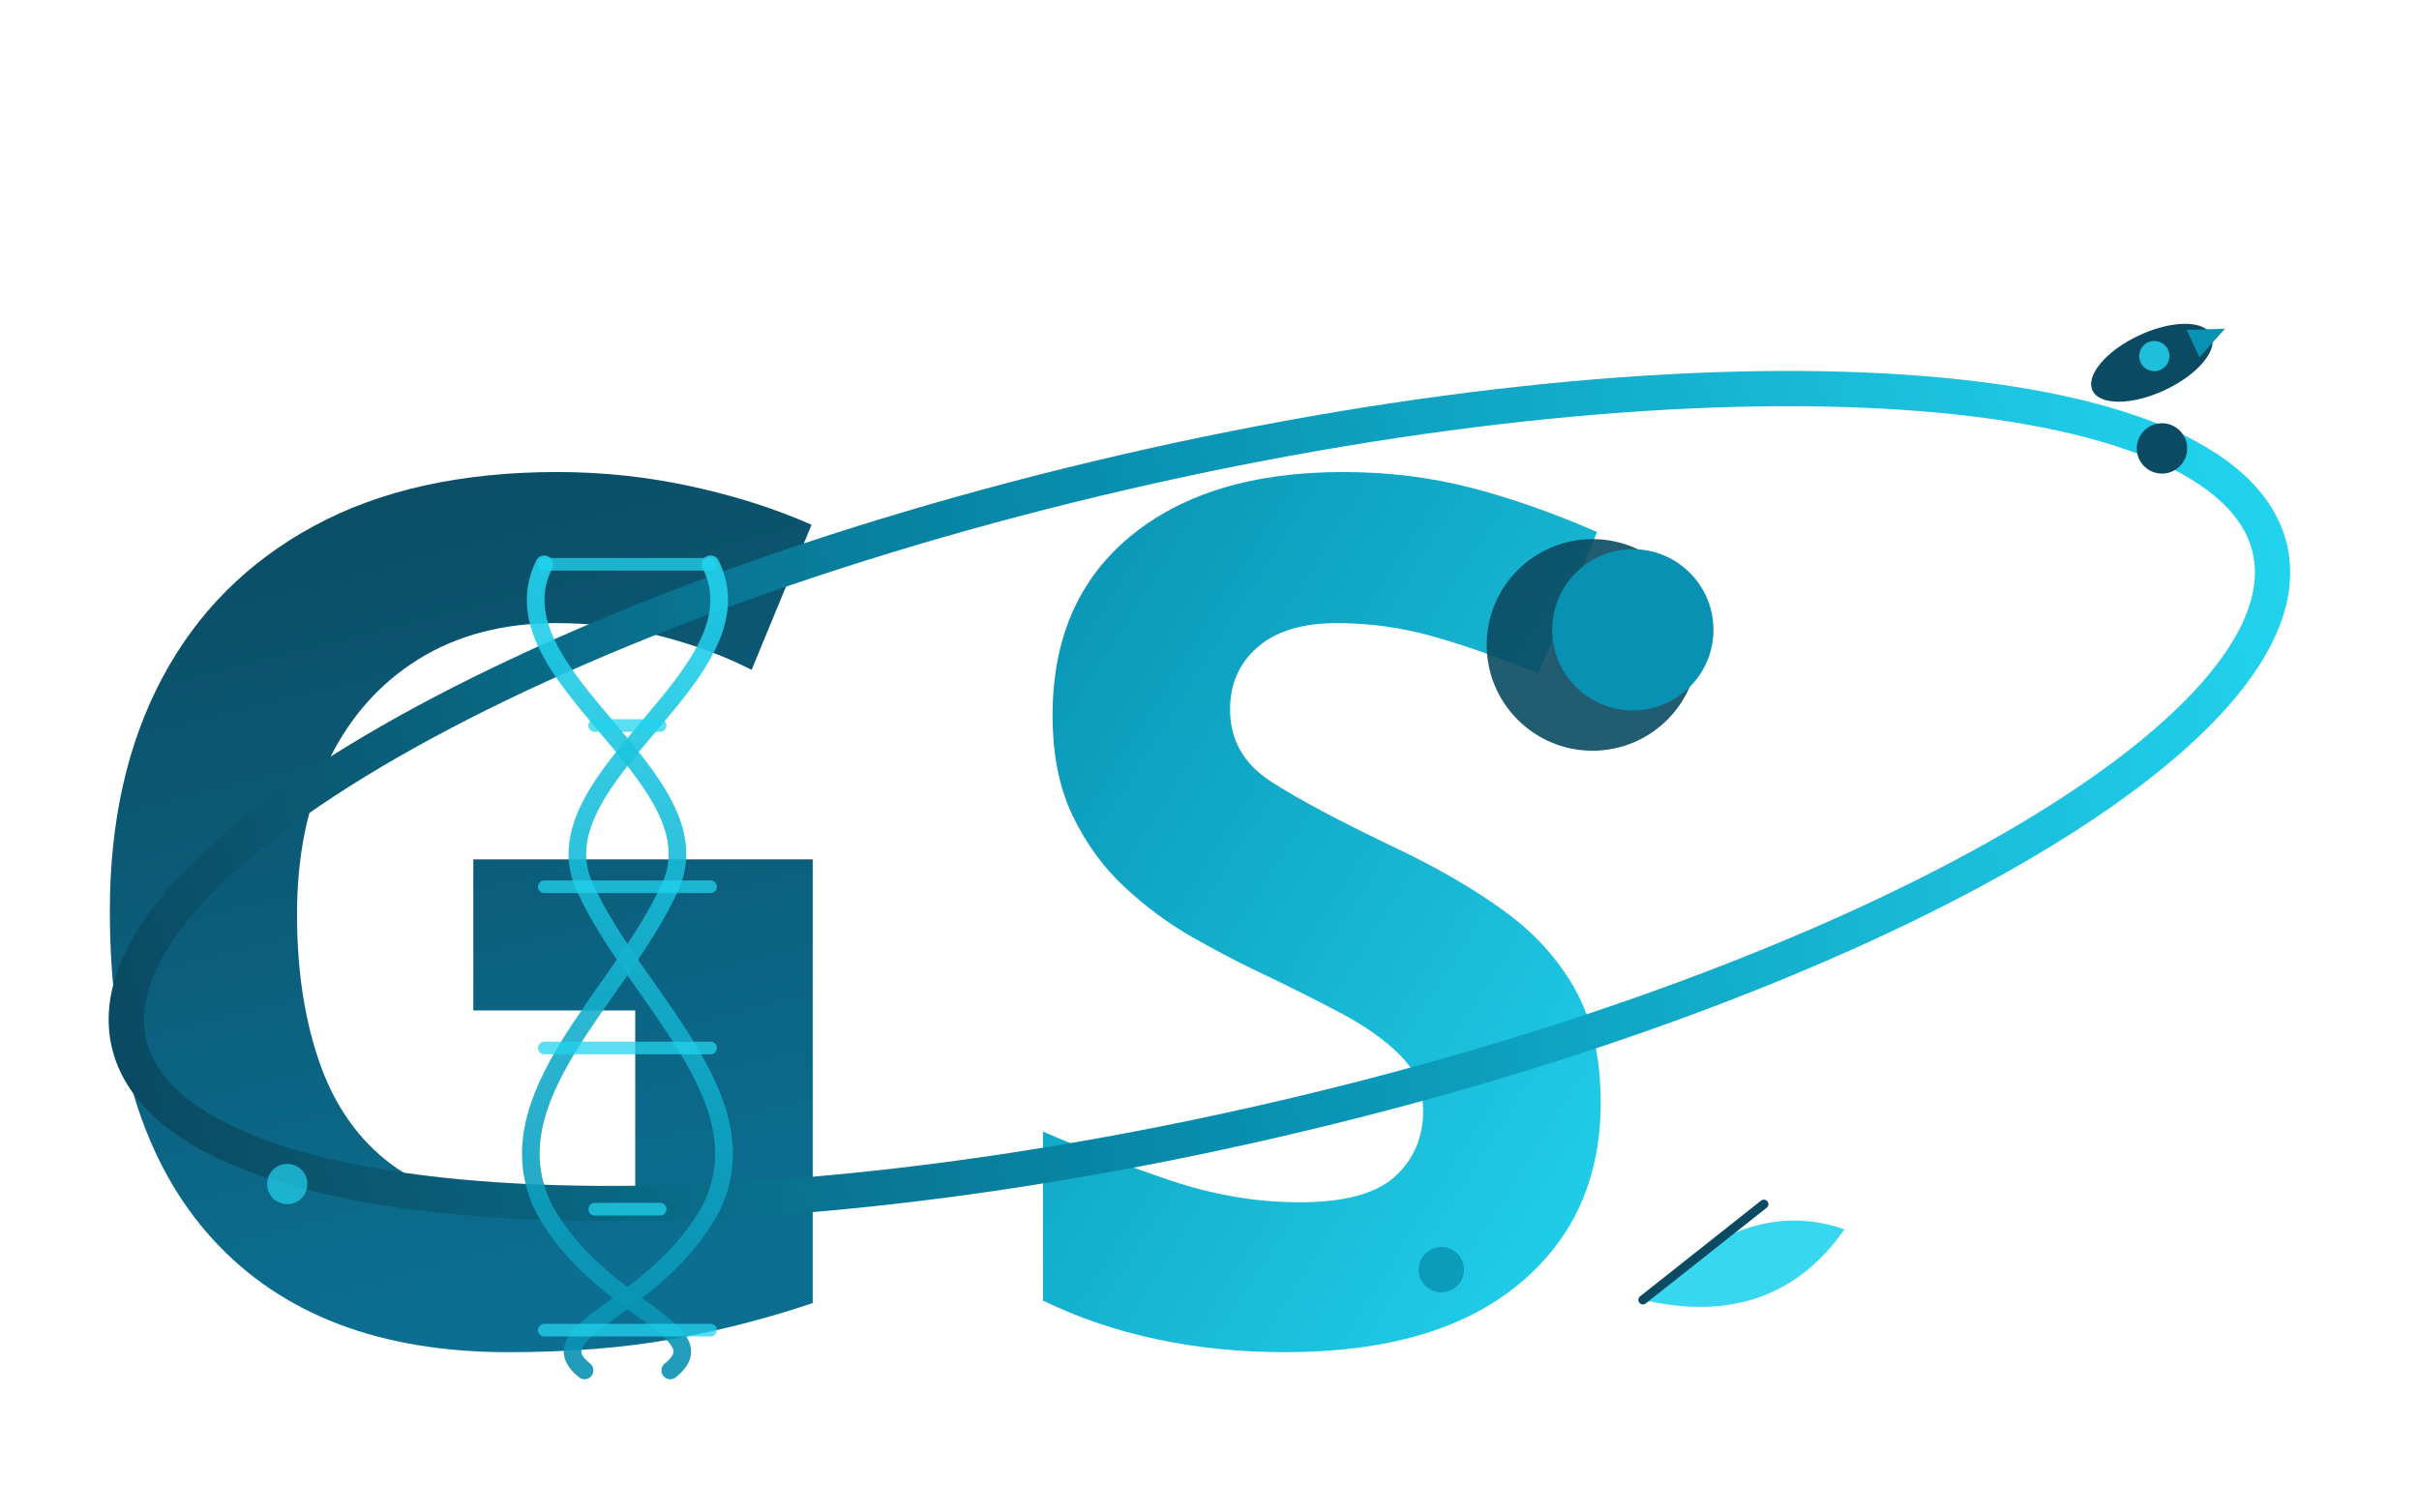
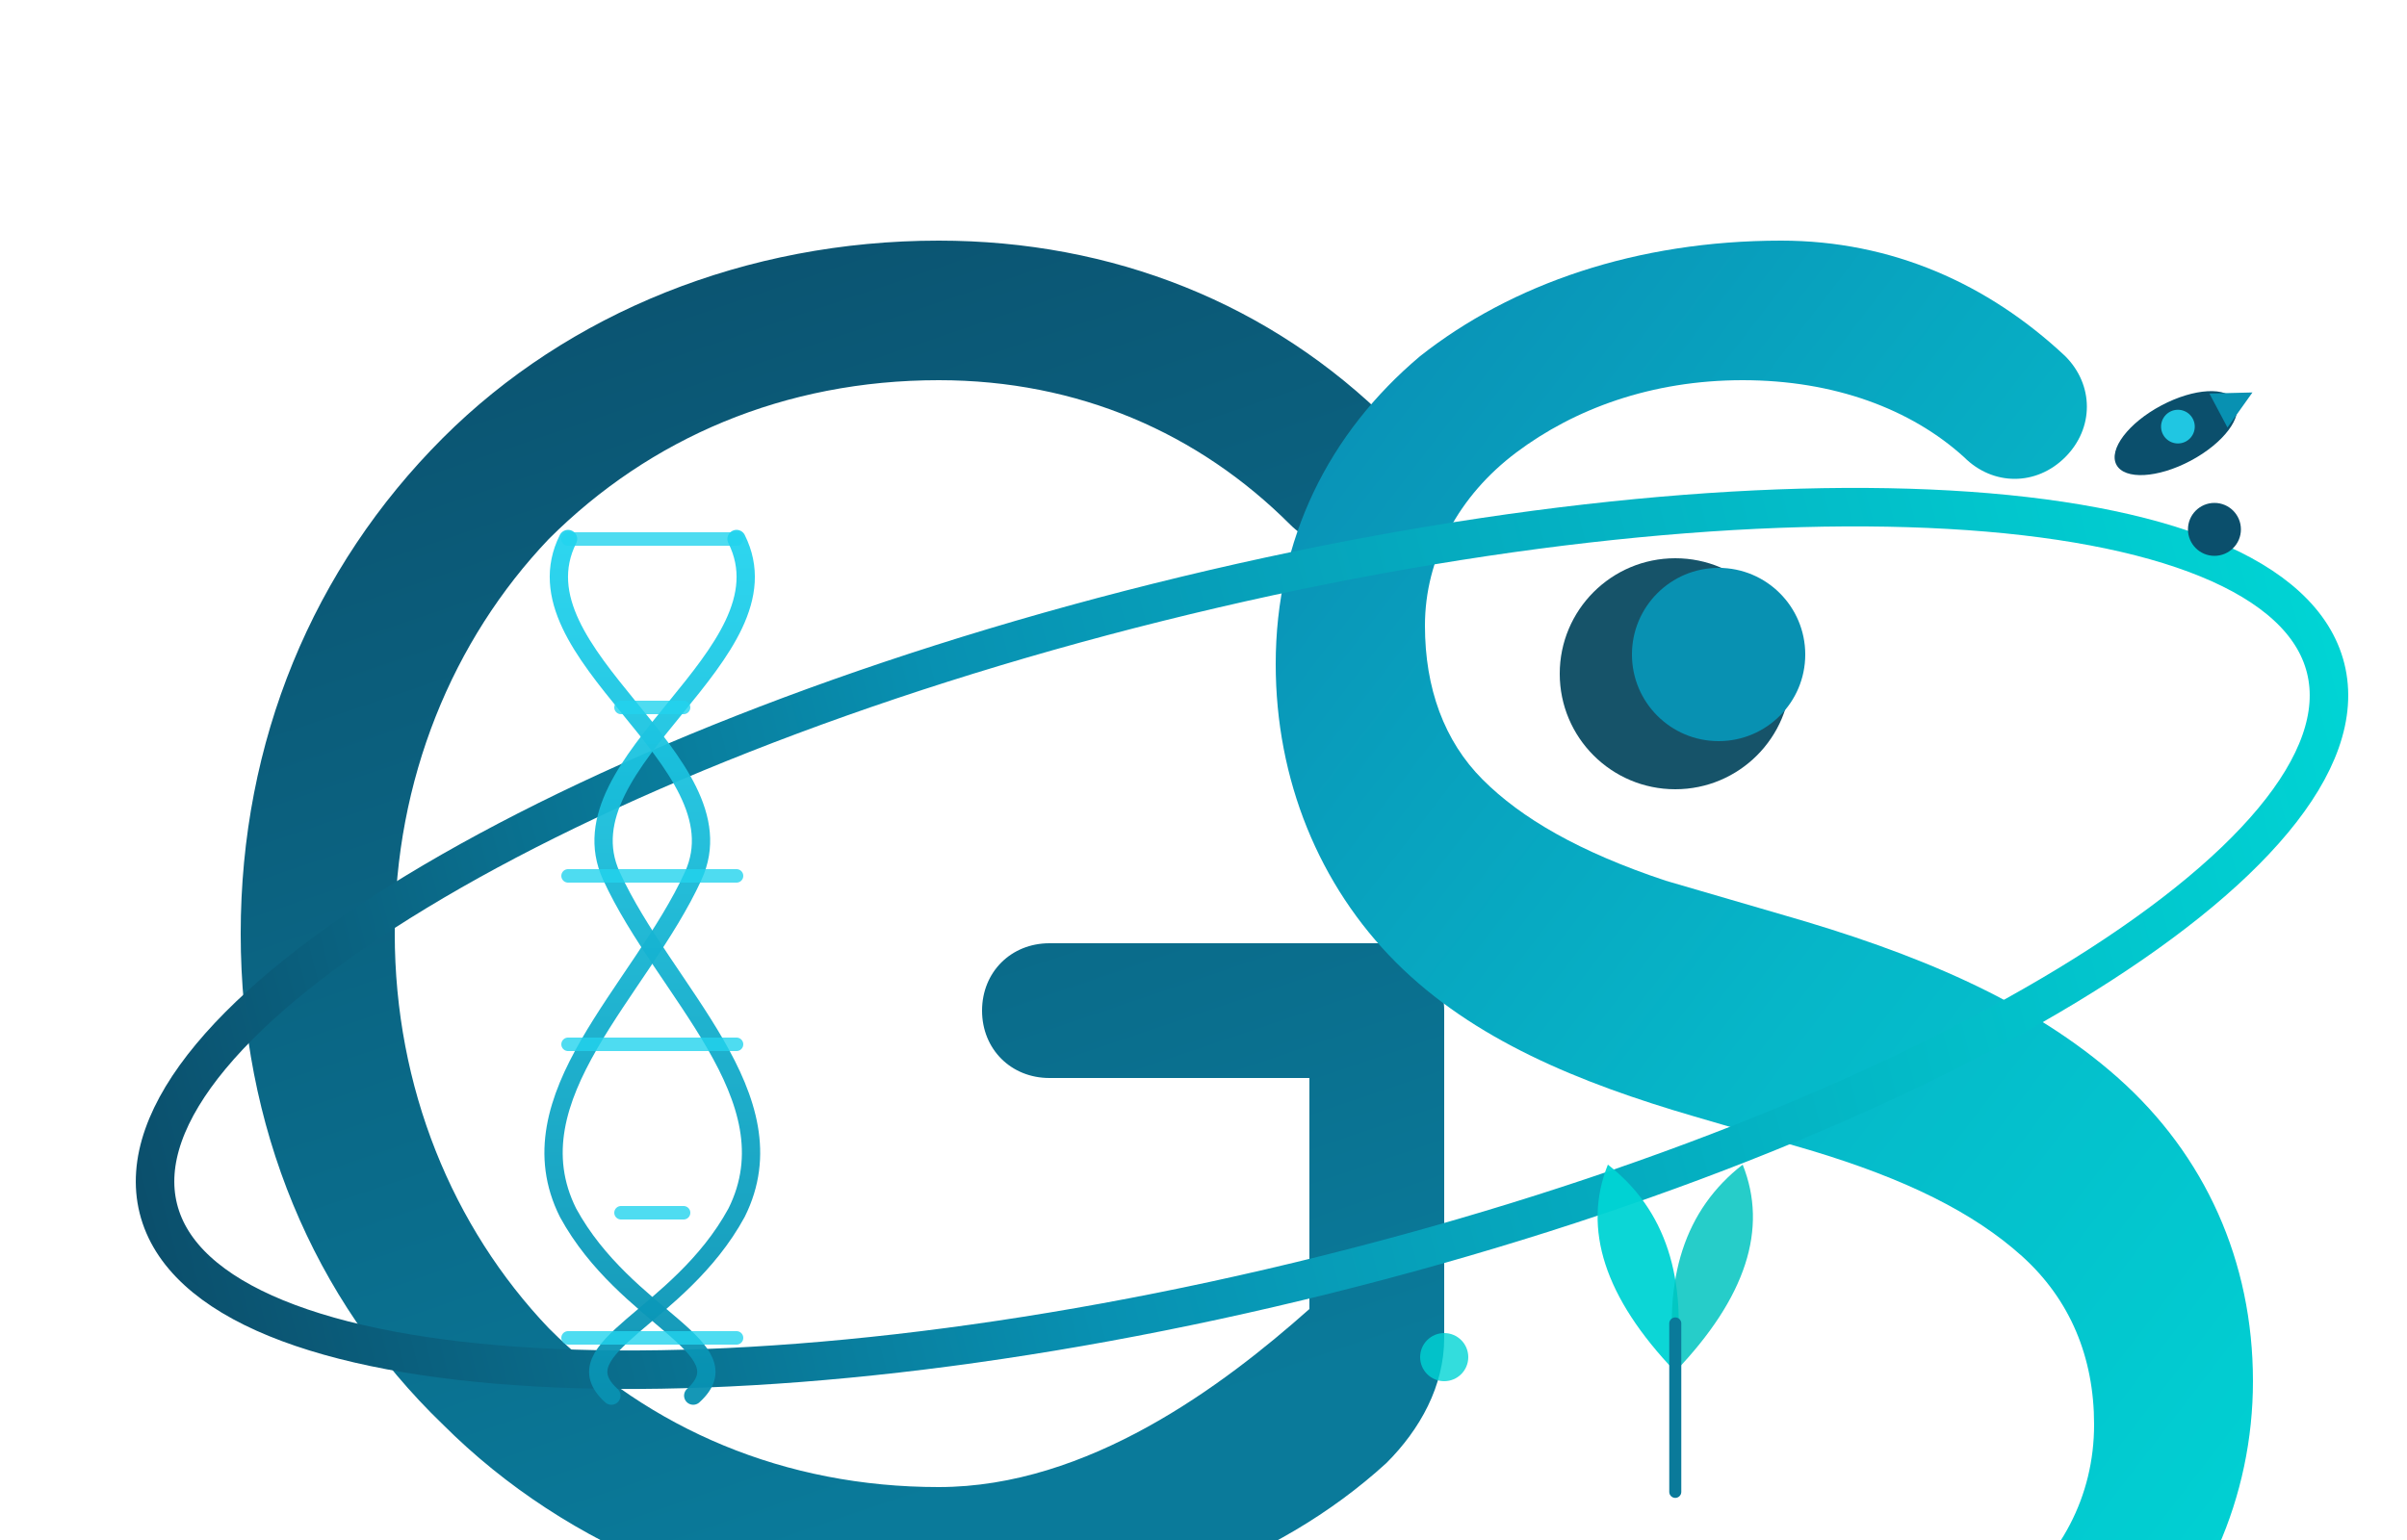
- <svg xmlns="http://www.w3.org/2000/svg" viewBox="0 0 480 300" fill="none">
+ <svg xmlns="http://www.w3.org/2000/svg" viewBox="0 0 500 320" fill="none">
  <defs>
-     <linearGradient id="gGrad" x1="0" y1="0" x2="0.2" y2="1">
-       <stop offset="0%" stop-color="#0a4a62" />
-       <stop offset="100%" stop-color="#0c6e90" />
+     <linearGradient id="gGrad" x1="0" y1="0" x2="0.3" y2="1">
+       <stop offset="0%" stop-color="#0b4f6c" />
+       <stop offset="100%" stop-color="#0a7a9a" />
    </linearGradient>
    <linearGradient id="sGrad" x1="0" y1="0" x2="1" y2="1">
-       <stop offset="0%" stop-color="#0891b2" />
-       <stop offset="100%" stop-color="#22d3ee" />
+       <stop offset="0%" stop-color="#0a8fb5" />
+       <stop offset="100%" stop-color="#00d4d4" />
    </linearGradient>
    <linearGradient id="orbGrad" x1="0" y1="0" x2="1" y2="0">
-       <stop offset="0%" stop-color="#0a4a62" />
-       <stop offset="50%" stop-color="#0891b2" />
-       <stop offset="100%" stop-color="#22d3ee" />
+       <stop offset="0%" stop-color="#0b4f6c" />
+       <stop offset="40%" stop-color="#0891b2" />
+       <stop offset="100%" stop-color="#00d4d4" />
    </linearGradient>
    <linearGradient id="dnaGrad" x1="0" y1="0" x2="0" y2="1">
-       <stop offset="0%" stop-color="#22d3ee" stop-opacity="0.9" />
-       <stop offset="100%" stop-color="#0891b2" stop-opacity="0.9" />
+       <stop offset="0%" stop-color="#22d3ee" stop-opacity="0.95" />
+       <stop offset="100%" stop-color="#0891b2" stop-opacity="0.95" />
+     </linearGradient>
+     <linearGradient id="sFill" x1="0.1" y1="0" x2="0.9" y2="1">
+       <stop offset="0%" stop-color="#0a8fb5" />
+       <stop offset="50%" stop-color="#06b6c8" />
+       <stop offset="100%" stop-color="#00d4d4" />
    </linearGradient>
  </defs>
-   <text x="8" y="266" font-family="'Arial Black', 'Arial Bold', Impact, sans-serif" font-weight="900" font-size="238" fill="url(#gGrad)">G</text>
-   <text x="196" y="266" font-family="'Arial Black', 'Arial Bold', Impact, sans-serif" font-weight="900" font-size="238" fill="url(#sGrad)">S</text>
-   <ellipse cx="238" cy="158" rx="218" ry="66" stroke="url(#orbGrad)" stroke-width="7" fill="none" transform="rotate(-13 238 158)" />
-   <g transform="translate(427 72) rotate(-25)">
-     <ellipse cx="0" cy="0" rx="13" ry="6" fill="#0a4a62" />
-     <path d="M9,-3 L16,0 L9,3 Z" fill="#0891b2" />
-     <circle cx="1" cy="-1" r="3" fill="#22d3ee" opacity="0.85" />
+   <path d="     M 195,50     C 155,50 118,65 92,91     C 65,118 50,154 50,194     C 50,234 65,270 92,296     C 118,322 155,337 195,337     C 232,337 265,325 288,304     C 295,297 300,288 300,278     L 300,210     C 300,202 294,196 286,196     L 218,196     C 210,196 204,202 204,210     C 204,218 210,224 218,224     L 272,224     L 272,272     C 254,288 226,309 195,309     C 163,309 135,297 114,276     C 94,255 82,226 82,194     C 82,162 94,133 114,112     C 135,91 163,79 195,79     C 224,79 249,90 268,109     C 274,115 283,115 289,109     C 295,103 295,94 289,88     C 264,63 231,50 195,50 Z   " fill="url(#gGrad)" />
+   <path d="     M 370,50     C 340,50 314,59 295,74     C 276,90 265,112 265,138     C 265,162 274,184 290,200     C 306,216 328,225 352,232     L 376,239     C 396,245 410,252 420,261     C 430,270 435,282 435,296     C 435,311 428,324 416,333     C 404,342 388,347 370,347     C 350,347 332,340 319,328     C 313,322 304,322 298,328     C 292,334 292,343 298,349     C 315,365 341,375 370,375     C 398,375 422,366 440,350     C 458,334 468,311 468,287     C 468,262 458,240 440,224     C 422,208 398,198 370,190     L 346,183     C 328,177 316,170 308,162     C 300,154 296,143 296,130     C 296,116 303,103 315,94     C 327,85 343,79 362,79     C 381,79 397,85 408,95     C 414,101 423,101 429,95     C 435,89 435,80 429,74     C 413,59 393,50 370,50 Z   " fill="url(#sFill)" />
+   <ellipse cx="258" cy="195" rx="232" ry="72" stroke="url(#orbGrad)" stroke-width="8" fill="none" transform="rotate(-14 258 195)" />
+   <g transform="translate(452,90) rotate(-28)">
+     <ellipse cx="0" cy="0" rx="14" ry="6.5" fill="#0b4f6c" />
+     <path d="M10,-4 L18,0 L10,4 Z" fill="#0891b2" />
+     <circle cx="1" cy="-1" r="3.5" fill="#22d3ee" opacity="0.9" />
  </g>
-   <path d="M 108,112 C 97,134 143,154 133,176 C 123,198 97,218 108,240 C 119,260 143,264 133,272" stroke="url(#dnaGrad)" stroke-width="3.5" fill="none" stroke-linecap="round" />
-   <path d="M 141,112 C 152,134 106,154 116,176 C 126,198 152,218 141,240 C 130,260 106,264 116,272" stroke="url(#dnaGrad)" stroke-width="3.5" fill="none" stroke-linecap="round" />
-   <line x1="108" y1="112" x2="141" y2="112" stroke="#22d3ee" stroke-width="2.5" stroke-linecap="round" opacity="0.75" />
-   <line x1="118" y1="144" x2="131" y2="144" stroke="#22d3ee" stroke-width="2.5" stroke-linecap="round" opacity="0.75" />
-   <line x1="108" y1="176" x2="141" y2="176" stroke="#22d3ee" stroke-width="2.5" stroke-linecap="round" opacity="0.75" />
-   <line x1="108" y1="208" x2="141" y2="208" stroke="#22d3ee" stroke-width="2.5" stroke-linecap="round" opacity="0.75" />
-   <line x1="118" y1="240" x2="131" y2="240" stroke="#22d3ee" stroke-width="2.5" stroke-linecap="round" opacity="0.75" />
-   <line x1="108" y1="264" x2="141" y2="264" stroke="#22d3ee" stroke-width="2.5" stroke-linecap="round" opacity="0.75" />
-   <circle cx="316" cy="128" r="21" fill="#0a4a62" opacity="0.9" />
-   <circle cx="324" cy="125" r="16" fill="#0891b2" />
-   <path d="M 326,258 Q 346,237 366,244 Q 352,264 326,258 Z" fill="#22d3ee" opacity="0.9" />
-   <line x1="326" y1="258" x2="350" y2="239" stroke="#0a4a62" stroke-width="1.8" stroke-linecap="round" />
-   <circle cx="286" cy="252" r="4.5" fill="#0891b2" opacity="0.8" />
-   <circle cx="429" cy="89" r="5" fill="#0a4a62" />
-   <circle cx="57" cy="235" r="4" fill="#22d3ee" opacity="0.7" />
+   <path d="M 118,112 C 106,136 155,158 144,182 C 133,206 106,228 118,252 C 130,274 155,280 144,290" stroke="url(#dnaGrad)" stroke-width="3.8" fill="none" stroke-linecap="round" />
+   <path d="M 153,112 C 165,136 116,158 127,182 C 138,206 165,228 153,252 C 141,274 116,280 127,290" stroke="url(#dnaGrad)" stroke-width="3.8" fill="none" stroke-linecap="round" />
+   <line x1="118" y1="112" x2="153" y2="112" stroke="#22d3ee" stroke-width="2.8" stroke-linecap="round" opacity="0.8" />
+   <line x1="129" y1="147" x2="142" y2="147" stroke="#22d3ee" stroke-width="2.8" stroke-linecap="round" opacity="0.8" />
+   <line x1="118" y1="182" x2="153" y2="182" stroke="#22d3ee" stroke-width="2.8" stroke-linecap="round" opacity="0.8" />
+   <line x1="118" y1="217" x2="153" y2="217" stroke="#22d3ee" stroke-width="2.8" stroke-linecap="round" opacity="0.8" />
+   <line x1="129" y1="252" x2="142" y2="252" stroke="#22d3ee" stroke-width="2.8" stroke-linecap="round" opacity="0.8" />
+   <line x1="118" y1="278" x2="153" y2="278" stroke="#22d3ee" stroke-width="2.8" stroke-linecap="round" opacity="0.8" />
+   <circle cx="348" cy="140" r="24" fill="#0a4a62" opacity="0.95" />
+   <circle cx="357" cy="136" r="18" fill="#0891b2" />
+   <path d="M 348,285 Q 326,262 334,242 Q 352,256 348,285 Z" fill="#00d4d4" opacity="0.95" />
+   <path d="M 348,285 Q 370,262 362,242 Q 344,256 348,285 Z" fill="#00c4c0" opacity="0.85" />
+   <line x1="348" y1="310" x2="348" y2="275" stroke="#0a7a9a" stroke-width="2.5" stroke-linecap="round" />
+   <circle cx="460" cy="110" r="5.5" fill="#0b4f6c" />
+   <circle cx="300" cy="282" r="5" fill="#00d4d4" opacity="0.8" />
</svg>
